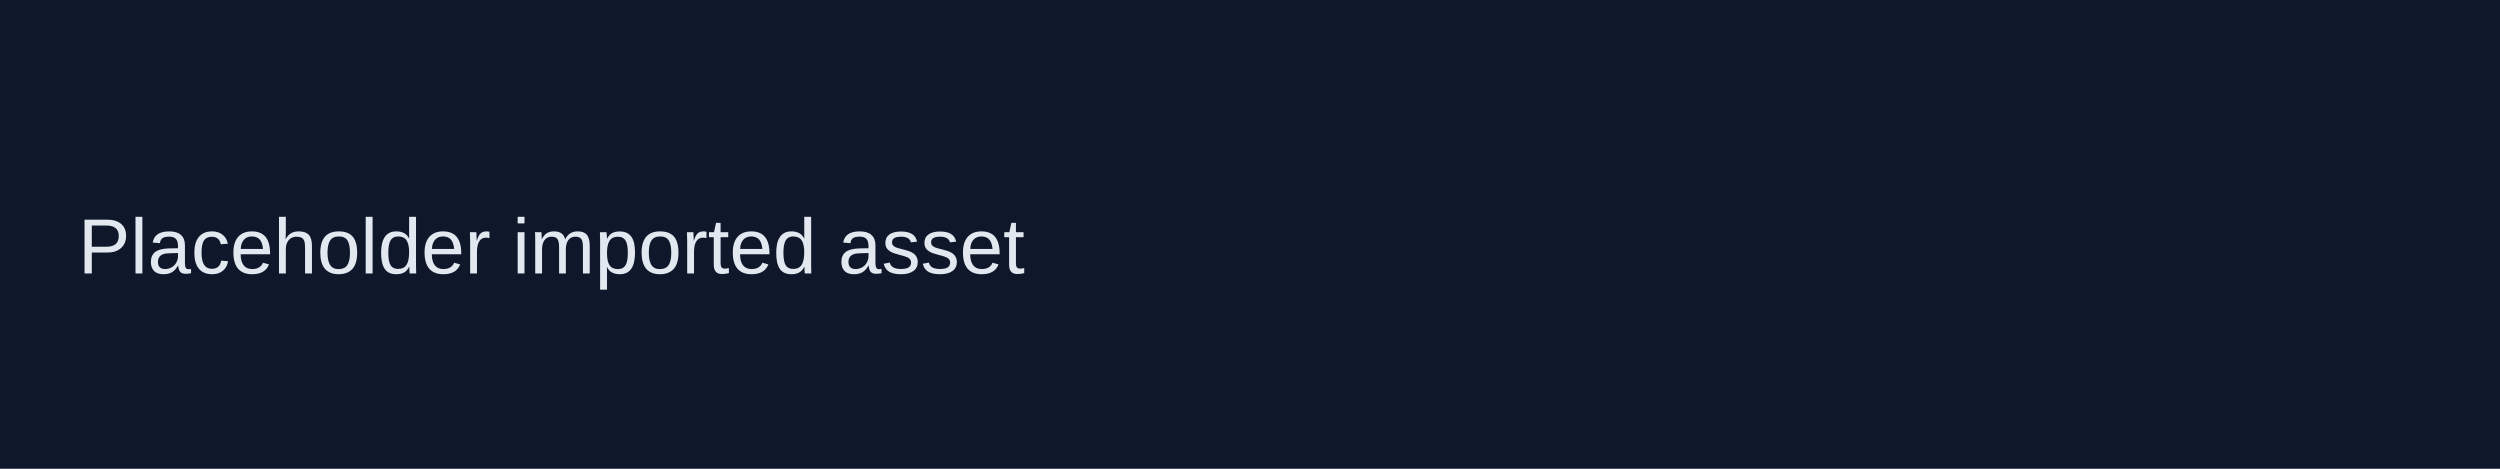
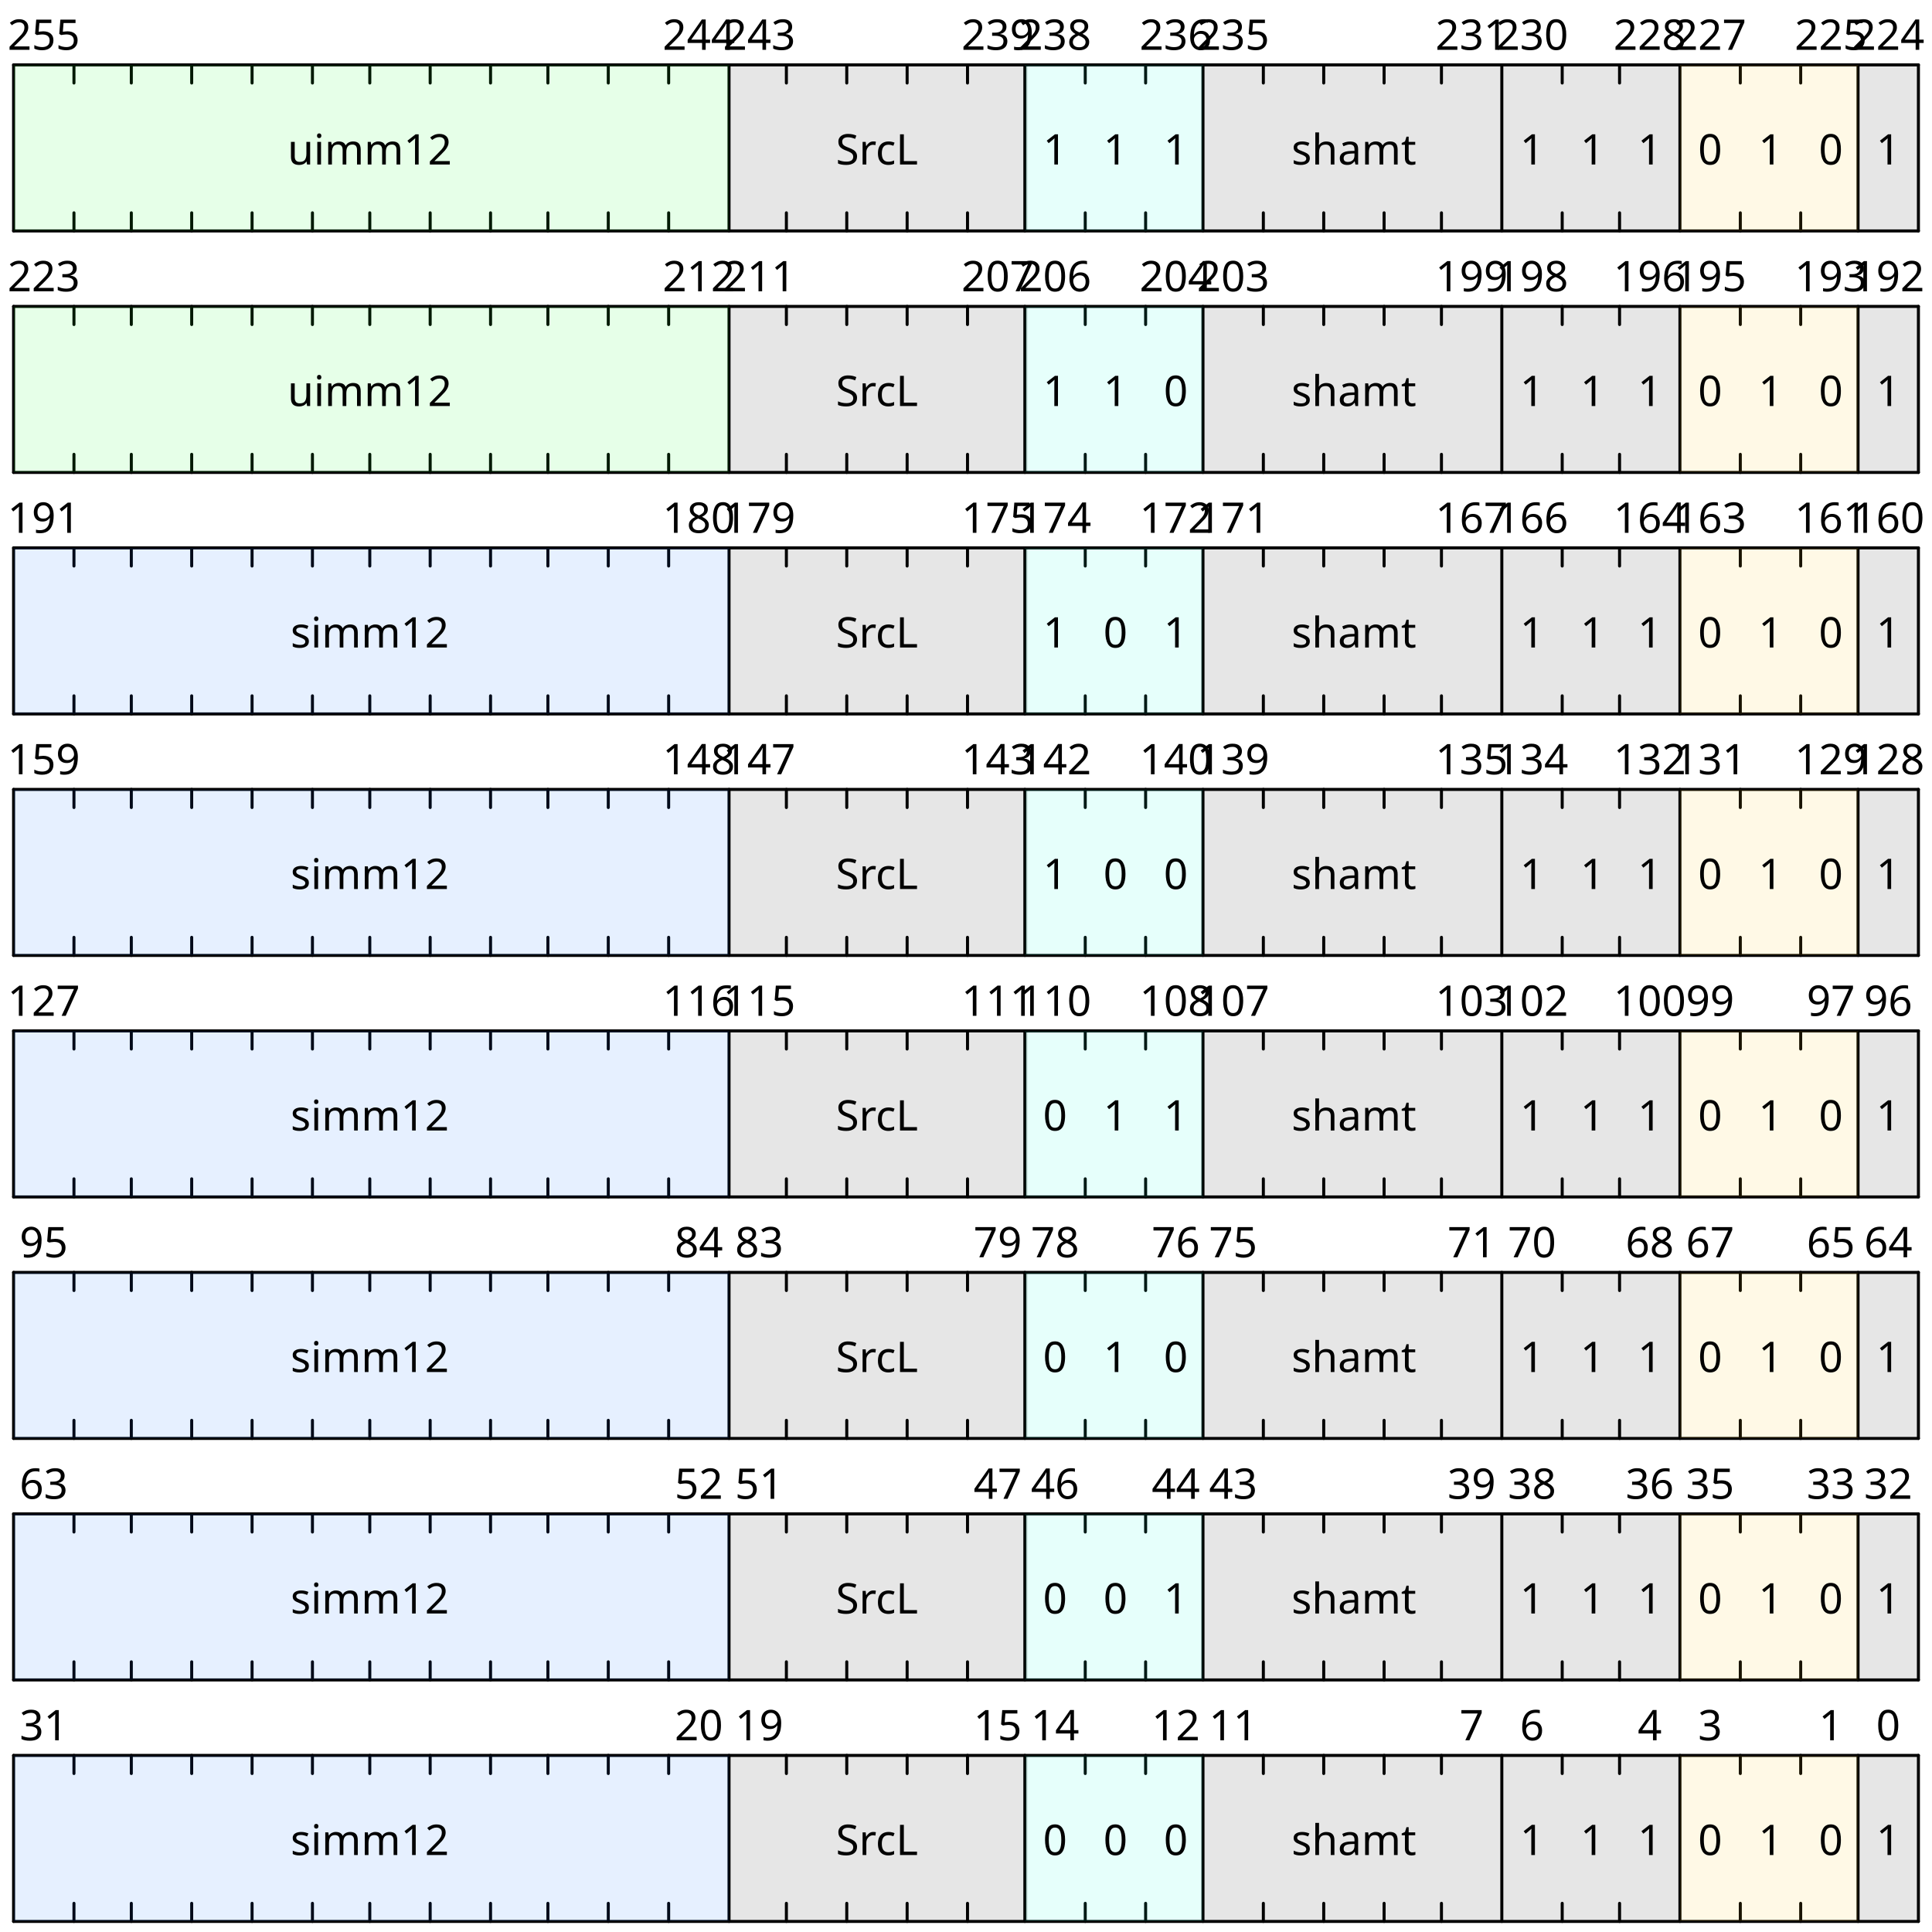
- <svg xmlns="http://www.w3.org/2000/svg" width="640" height="120" viewBox="0 0 640 120">
-   <rect width="640" height="120" fill="#0f172a" />
-   <text x="20" y="70" fill="#e2e8f0" font-family="Arial, sans-serif" font-size="20">Placeholder imported asset</text>
+ <svg xmlns="http://www.w3.org/2000/svg" width="640" height="640" viewBox="0 0 640 640">
+   <g transform="translate(0.5,0.5)" text-anchor="middle" font-size="14" font-family="sans-serif" font-weight="normal">
+     <g transform="translate(4,581)">
+       <g stroke="black" stroke-width="1" stroke-linecap="round">
+         <line x2="631" />
+         <line y2="55" />
+         <line x2="631" y1="55" y2="55" />
+         <line x1="631" x2="631" y2="55" />
+         <line x1="611" x2="611" y2="55" />
+         <line x1="592" x2="592" y2="6" />
+         <line x1="592" x2="592" y1="55" y2="49" />
+         <line x1="572" x2="572" y2="6" />
+         <line x1="572" x2="572" y1="55" y2="49" />
+         <line x1="552" x2="552" y2="55" />
+         <line x1="532" x2="532" y2="6" />
+         <line x1="532" x2="532" y1="55" y2="49" />
+         <line x1="513" x2="513" y2="6" />
+         <line x1="513" x2="513" y1="55" y2="49" />
+         <line x1="493" x2="493" y2="55" />
+         <line x1="473" x2="473" y2="6" />
+         <line x1="473" x2="473" y1="55" y2="49" />
+         <line x1="454" x2="454" y2="6" />
+         <line x1="454" x2="454" y1="55" y2="49" />
+         <line x1="434" x2="434" y2="6" />
+         <line x1="434" x2="434" y1="55" y2="49" />
+         <line x1="414" x2="414" y2="6" />
+         <line x1="414" x2="414" y1="55" y2="49" />
+         <line x1="394" x2="394" y2="55" />
+         <line x1="375" x2="375" y2="6" />
+         <line x1="375" x2="375" y1="55" y2="49" />
+         <line x1="355" x2="355" y2="6" />
+         <line x1="355" x2="355" y1="55" y2="49" />
+         <line x1="335" x2="335" y2="55" />
+         <line x1="316" x2="316" y2="6" />
+         <line x1="316" x2="316" y1="55" y2="49" />
+         <line x1="296" x2="296" y2="6" />
+         <line x1="296" x2="296" y1="55" y2="49" />
+         <line x1="276" x2="276" y2="6" />
+         <line x1="276" x2="276" y1="55" y2="49" />
+         <line x1="256" x2="256" y2="6" />
+         <line x1="256" x2="256" y1="55" y2="49" />
+         <line x1="237" x2="237" y2="55" />
+         <line x1="217" x2="217" y2="6" />
+         <line x1="217" x2="217" y1="55" y2="49" />
+         <line x1="197" x2="197" y2="6" />
+         <line x1="197" x2="197" y1="55" y2="49" />
+         <line x1="177" x2="177" y2="6" />
+         <line x1="177" x2="177" y1="55" y2="49" />
+         <line x1="158" x2="158" y2="6" />
+         <line x1="158" x2="158" y1="55" y2="49" />
+         <line x1="138" x2="138" y2="6" />
+         <line x1="138" x2="138" y1="55" y2="49" />
+         <line x1="118" x2="118" y2="6" />
+         <line x1="118" x2="118" y1="55" y2="49" />
+         <line x1="99" x2="99" y2="6" />
+         <line x1="99" x2="99" y1="55" y2="49" />
+         <line x1="79" x2="79" y2="6" />
+         <line x1="79" x2="79" y1="55" y2="49" />
+         <line x1="59" x2="59" y2="6" />
+         <line x1="59" x2="59" y1="55" y2="49" />
+         <line x1="39" x2="39" y2="6" />
+         <line x1="39" x2="39" y1="55" y2="49" />
+         <line x1="20" x2="20" y2="6" />
+         <line x1="20" x2="20" y1="55" y2="49" />
+       </g>
+       <g>
+         <g>
+           <rect x="611" width="20" height="55" field="1" style="fill-opacity:0.1" />
+           <rect x="552" width="59" height="55" field="2" style="fill-opacity:0.1;fill:#ffbf00" />
+           <rect x="493" width="59" height="55" field="7" style="fill-opacity:0.1" />
+           <rect x="394" width="99" height="55" field="shamt" style="fill-opacity:0.1" />
+           <rect x="335" width="59" height="55" field="0" style="fill-opacity:0.1;fill:#00ffd5" />
+           <rect x="237" width="99" height="55" field="SrcL" style="fill-opacity:0.1" />
+           <rect width="237" height="55" field="simm12" style="fill-opacity:0.1;fill:#006aff" />
+         </g>
+         <g transform="translate(10,-11)">
+           <g transform="translate(611)">
+             <text y="6">0</text>
+           </g>
+           <g transform="translate(592)">
+             <text y="6">1</text>
+           </g>
+           <g transform="translate(552)">
+             <text y="6">3</text>
+           </g>
+           <g transform="translate(532)">
+             <text y="6">4</text>
+           </g>
+           <g transform="translate(493)">
+             <text y="6">6</text>
+           </g>
+           <g transform="translate(473)">
+             <text y="6">7</text>
+           </g>
+           <g transform="translate(394)">
+             <text y="6">11</text>
+           </g>
+           <g transform="translate(375)">
+             <text y="6">12</text>
+           </g>
+           <g transform="translate(335)">
+             <text y="6">14</text>
+           </g>
+           <g transform="translate(316)">
+             <text y="6">15</text>
+           </g>
+           <g transform="translate(237)">
+             <text y="6">19</text>
+           </g>
+           <g transform="translate(217)">
+             <text y="6">20</text>
+           </g>
+           <g transform="translate(0)">
+             <text y="6">31</text>
+           </g>
+         </g>
+         <g transform="translate(10,27)">
+           <g>
+             <g transform="translate(611)">
+               <text y="6">1</text>
+             </g>
+           </g>
+           <g>
+             <g transform="translate(592)">
+               <text y="6">0</text>
+             </g>
+             <g transform="translate(572)">
+               <text y="6">1</text>
+             </g>
+             <g transform="translate(552)">
+               <text y="6">0</text>
+             </g>
+           </g>
+           <g>
+             <g transform="translate(532)">
+               <text y="6">1</text>
+             </g>
+             <g transform="translate(513)">
+               <text y="6">1</text>
+             </g>
+             <g transform="translate(493)">
+               <text y="6">1</text>
+             </g>
+           </g>
+           <g transform="translate(434)">
+             <text y="6">
+               <tspan>shamt</tspan>
+             </text>
+           </g>
+           <g>
+             <g transform="translate(375)">
+               <text y="6">0</text>
+             </g>
+             <g transform="translate(355)">
+               <text y="6">0</text>
+             </g>
+             <g transform="translate(335)">
+               <text y="6">0</text>
+             </g>
+           </g>
+           <g transform="translate(276)">
+             <text y="6">
+               <tspan>SrcL</tspan>
+             </text>
+           </g>
+           <g transform="translate(108)">
+             <text y="6">
+               <tspan>simm12</tspan>
+             </text>
+           </g>
+         </g>
+         <g transform="translate(10,63)" />
+       </g>
+     </g>
+     <g transform="translate(4,501)">
+       <g stroke="black" stroke-width="1" stroke-linecap="round">
+         <line x2="631" />
+         <line y2="55" />
+         <line x2="631" y1="55" y2="55" />
+         <line x1="631" x2="631" y2="55" />
+         <line x1="611" x2="611" y2="55" />
+         <line x1="592" x2="592" y2="6" />
+         <line x1="592" x2="592" y1="55" y2="49" />
+         <line x1="572" x2="572" y2="6" />
+         <line x1="572" x2="572" y1="55" y2="49" />
+         <line x1="552" x2="552" y2="55" />
+         <line x1="532" x2="532" y2="6" />
+         <line x1="532" x2="532" y1="55" y2="49" />
+         <line x1="513" x2="513" y2="6" />
+         <line x1="513" x2="513" y1="55" y2="49" />
+         <line x1="493" x2="493" y2="55" />
+         <line x1="473" x2="473" y2="6" />
+         <line x1="473" x2="473" y1="55" y2="49" />
+         <line x1="454" x2="454" y2="6" />
+         <line x1="454" x2="454" y1="55" y2="49" />
+         <line x1="434" x2="434" y2="6" />
+         <line x1="434" x2="434" y1="55" y2="49" />
+         <line x1="414" x2="414" y2="6" />
+         <line x1="414" x2="414" y1="55" y2="49" />
+         <line x1="394" x2="394" y2="55" />
+         <line x1="375" x2="375" y2="6" />
+         <line x1="375" x2="375" y1="55" y2="49" />
+         <line x1="355" x2="355" y2="6" />
+         <line x1="355" x2="355" y1="55" y2="49" />
+         <line x1="335" x2="335" y2="55" />
+         <line x1="316" x2="316" y2="6" />
+         <line x1="316" x2="316" y1="55" y2="49" />
+         <line x1="296" x2="296" y2="6" />
+         <line x1="296" x2="296" y1="55" y2="49" />
+         <line x1="276" x2="276" y2="6" />
+         <line x1="276" x2="276" y1="55" y2="49" />
+         <line x1="256" x2="256" y2="6" />
+         <line x1="256" x2="256" y1="55" y2="49" />
+         <line x1="237" x2="237" y2="55" />
+         <line x1="217" x2="217" y2="6" />
+         <line x1="217" x2="217" y1="55" y2="49" />
+         <line x1="197" x2="197" y2="6" />
+         <line x1="197" x2="197" y1="55" y2="49" />
+         <line x1="177" x2="177" y2="6" />
+         <line x1="177" x2="177" y1="55" y2="49" />
+         <line x1="158" x2="158" y2="6" />
+         <line x1="158" x2="158" y1="55" y2="49" />
+         <line x1="138" x2="138" y2="6" />
+         <line x1="138" x2="138" y1="55" y2="49" />
+         <line x1="118" x2="118" y2="6" />
+         <line x1="118" x2="118" y1="55" y2="49" />
+         <line x1="99" x2="99" y2="6" />
+         <line x1="99" x2="99" y1="55" y2="49" />
+         <line x1="79" x2="79" y2="6" />
+         <line x1="79" x2="79" y1="55" y2="49" />
+         <line x1="59" x2="59" y2="6" />
+         <line x1="59" x2="59" y1="55" y2="49" />
+         <line x1="39" x2="39" y2="6" />
+         <line x1="39" x2="39" y1="55" y2="49" />
+         <line x1="20" x2="20" y2="6" />
+         <line x1="20" x2="20" y1="55" y2="49" />
+       </g>
+       <g>
+         <g>
+           <rect x="611" width="20" height="55" field="1" style="fill-opacity:0.1" />
+           <rect x="552" width="59" height="55" field="2" style="fill-opacity:0.1;fill:#ffbf00" />
+           <rect x="493" width="59" height="55" field="7" style="fill-opacity:0.1" />
+           <rect x="394" width="99" height="55" field="shamt" style="fill-opacity:0.1" />
+           <rect x="335" width="59" height="55" field="1" style="fill-opacity:0.1;fill:#00ffd5" />
+           <rect x="237" width="99" height="55" field="SrcL" style="fill-opacity:0.1" />
+           <rect width="237" height="55" field="simm12" style="fill-opacity:0.1;fill:#006aff" />
+         </g>
+         <g transform="translate(10,-11)">
+           <g transform="translate(611)">
+             <text y="6">32</text>
+           </g>
+           <g transform="translate(592)">
+             <text y="6">33</text>
+           </g>
+           <g transform="translate(552)">
+             <text y="6">35</text>
+           </g>
+           <g transform="translate(532)">
+             <text y="6">36</text>
+           </g>
+           <g transform="translate(493)">
+             <text y="6">38</text>
+           </g>
+           <g transform="translate(473)">
+             <text y="6">39</text>
+           </g>
+           <g transform="translate(394)">
+             <text y="6">43</text>
+           </g>
+           <g transform="translate(375)">
+             <text y="6">44</text>
+           </g>
+           <g transform="translate(335)">
+             <text y="6">46</text>
+           </g>
+           <g transform="translate(316)">
+             <text y="6">47</text>
+           </g>
+           <g transform="translate(237)">
+             <text y="6">51</text>
+           </g>
+           <g transform="translate(217)">
+             <text y="6">52</text>
+           </g>
+           <g transform="translate(0)">
+             <text y="6">63</text>
+           </g>
+         </g>
+         <g transform="translate(10,27)">
+           <g>
+             <g transform="translate(611)">
+               <text y="6">1</text>
+             </g>
+           </g>
+           <g>
+             <g transform="translate(592)">
+               <text y="6">0</text>
+             </g>
+             <g transform="translate(572)">
+               <text y="6">1</text>
+             </g>
+             <g transform="translate(552)">
+               <text y="6">0</text>
+             </g>
+           </g>
+           <g>
+             <g transform="translate(532)">
+               <text y="6">1</text>
+             </g>
+             <g transform="translate(513)">
+               <text y="6">1</text>
+             </g>
+             <g transform="translate(493)">
+               <text y="6">1</text>
+             </g>
+           </g>
+           <g transform="translate(434)">
+             <text y="6">
+               <tspan>shamt</tspan>
+             </text>
+           </g>
+           <g>
+             <g transform="translate(375)">
+               <text y="6">1</text>
+             </g>
+             <g transform="translate(355)">
+               <text y="6">0</text>
+             </g>
+             <g transform="translate(335)">
+               <text y="6">0</text>
+             </g>
+           </g>
+           <g transform="translate(276)">
+             <text y="6">
+               <tspan>SrcL</tspan>
+             </text>
+           </g>
+           <g transform="translate(108)">
+             <text y="6">
+               <tspan>simm12</tspan>
+             </text>
+           </g>
+         </g>
+         <g transform="translate(10,63)" />
+       </g>
+     </g>
+     <g transform="translate(4,421)">
+       <g stroke="black" stroke-width="1" stroke-linecap="round">
+         <line x2="631" />
+         <line y2="55" />
+         <line x2="631" y1="55" y2="55" />
+         <line x1="631" x2="631" y2="55" />
+         <line x1="611" x2="611" y2="55" />
+         <line x1="592" x2="592" y2="6" />
+         <line x1="592" x2="592" y1="55" y2="49" />
+         <line x1="572" x2="572" y2="6" />
+         <line x1="572" x2="572" y1="55" y2="49" />
+         <line x1="552" x2="552" y2="55" />
+         <line x1="532" x2="532" y2="6" />
+         <line x1="532" x2="532" y1="55" y2="49" />
+         <line x1="513" x2="513" y2="6" />
+         <line x1="513" x2="513" y1="55" y2="49" />
+         <line x1="493" x2="493" y2="55" />
+         <line x1="473" x2="473" y2="6" />
+         <line x1="473" x2="473" y1="55" y2="49" />
+         <line x1="454" x2="454" y2="6" />
+         <line x1="454" x2="454" y1="55" y2="49" />
+         <line x1="434" x2="434" y2="6" />
+         <line x1="434" x2="434" y1="55" y2="49" />
+         <line x1="414" x2="414" y2="6" />
+         <line x1="414" x2="414" y1="55" y2="49" />
+         <line x1="394" x2="394" y2="55" />
+         <line x1="375" x2="375" y2="6" />
+         <line x1="375" x2="375" y1="55" y2="49" />
+         <line x1="355" x2="355" y2="6" />
+         <line x1="355" x2="355" y1="55" y2="49" />
+         <line x1="335" x2="335" y2="55" />
+         <line x1="316" x2="316" y2="6" />
+         <line x1="316" x2="316" y1="55" y2="49" />
+         <line x1="296" x2="296" y2="6" />
+         <line x1="296" x2="296" y1="55" y2="49" />
+         <line x1="276" x2="276" y2="6" />
+         <line x1="276" x2="276" y1="55" y2="49" />
+         <line x1="256" x2="256" y2="6" />
+         <line x1="256" x2="256" y1="55" y2="49" />
+         <line x1="237" x2="237" y2="55" />
+         <line x1="217" x2="217" y2="6" />
+         <line x1="217" x2="217" y1="55" y2="49" />
+         <line x1="197" x2="197" y2="6" />
+         <line x1="197" x2="197" y1="55" y2="49" />
+         <line x1="177" x2="177" y2="6" />
+         <line x1="177" x2="177" y1="55" y2="49" />
+         <line x1="158" x2="158" y2="6" />
+         <line x1="158" x2="158" y1="55" y2="49" />
+         <line x1="138" x2="138" y2="6" />
+         <line x1="138" x2="138" y1="55" y2="49" />
+         <line x1="118" x2="118" y2="6" />
+         <line x1="118" x2="118" y1="55" y2="49" />
+         <line x1="99" x2="99" y2="6" />
+         <line x1="99" x2="99" y1="55" y2="49" />
+         <line x1="79" x2="79" y2="6" />
+         <line x1="79" x2="79" y1="55" y2="49" />
+         <line x1="59" x2="59" y2="6" />
+         <line x1="59" x2="59" y1="55" y2="49" />
+         <line x1="39" x2="39" y2="6" />
+         <line x1="39" x2="39" y1="55" y2="49" />
+         <line x1="20" x2="20" y2="6" />
+         <line x1="20" x2="20" y1="55" y2="49" />
+       </g>
+       <g>
+         <g>
+           <rect x="611" width="20" height="55" field="1" style="fill-opacity:0.1" />
+           <rect x="552" width="59" height="55" field="2" style="fill-opacity:0.1;fill:#ffbf00" />
+           <rect x="493" width="59" height="55" field="7" style="fill-opacity:0.1" />
+           <rect x="394" width="99" height="55" field="shamt" style="fill-opacity:0.1" />
+           <rect x="335" width="59" height="55" field="2" style="fill-opacity:0.1;fill:#00ffd5" />
+           <rect x="237" width="99" height="55" field="SrcL" style="fill-opacity:0.1" />
+           <rect width="237" height="55" field="simm12" style="fill-opacity:0.1;fill:#006aff" />
+         </g>
+         <g transform="translate(10,-11)">
+           <g transform="translate(611)">
+             <text y="6">64</text>
+           </g>
+           <g transform="translate(592)">
+             <text y="6">65</text>
+           </g>
+           <g transform="translate(552)">
+             <text y="6">67</text>
+           </g>
+           <g transform="translate(532)">
+             <text y="6">68</text>
+           </g>
+           <g transform="translate(493)">
+             <text y="6">70</text>
+           </g>
+           <g transform="translate(473)">
+             <text y="6">71</text>
+           </g>
+           <g transform="translate(394)">
+             <text y="6">75</text>
+           </g>
+           <g transform="translate(375)">
+             <text y="6">76</text>
+           </g>
+           <g transform="translate(335)">
+             <text y="6">78</text>
+           </g>
+           <g transform="translate(316)">
+             <text y="6">79</text>
+           </g>
+           <g transform="translate(237)">
+             <text y="6">83</text>
+           </g>
+           <g transform="translate(217)">
+             <text y="6">84</text>
+           </g>
+           <g transform="translate(0)">
+             <text y="6">95</text>
+           </g>
+         </g>
+         <g transform="translate(10,27)">
+           <g>
+             <g transform="translate(611)">
+               <text y="6">1</text>
+             </g>
+           </g>
+           <g>
+             <g transform="translate(592)">
+               <text y="6">0</text>
+             </g>
+             <g transform="translate(572)">
+               <text y="6">1</text>
+             </g>
+             <g transform="translate(552)">
+               <text y="6">0</text>
+             </g>
+           </g>
+           <g>
+             <g transform="translate(532)">
+               <text y="6">1</text>
+             </g>
+             <g transform="translate(513)">
+               <text y="6">1</text>
+             </g>
+             <g transform="translate(493)">
+               <text y="6">1</text>
+             </g>
+           </g>
+           <g transform="translate(434)">
+             <text y="6">
+               <tspan>shamt</tspan>
+             </text>
+           </g>
+           <g>
+             <g transform="translate(375)">
+               <text y="6">0</text>
+             </g>
+             <g transform="translate(355)">
+               <text y="6">1</text>
+             </g>
+             <g transform="translate(335)">
+               <text y="6">0</text>
+             </g>
+           </g>
+           <g transform="translate(276)">
+             <text y="6">
+               <tspan>SrcL</tspan>
+             </text>
+           </g>
+           <g transform="translate(108)">
+             <text y="6">
+               <tspan>simm12</tspan>
+             </text>
+           </g>
+         </g>
+         <g transform="translate(10,63)" />
+       </g>
+     </g>
+     <g transform="translate(4,341)">
+       <g stroke="black" stroke-width="1" stroke-linecap="round">
+         <line x2="631" />
+         <line y2="55" />
+         <line x2="631" y1="55" y2="55" />
+         <line x1="631" x2="631" y2="55" />
+         <line x1="611" x2="611" y2="55" />
+         <line x1="592" x2="592" y2="6" />
+         <line x1="592" x2="592" y1="55" y2="49" />
+         <line x1="572" x2="572" y2="6" />
+         <line x1="572" x2="572" y1="55" y2="49" />
+         <line x1="552" x2="552" y2="55" />
+         <line x1="532" x2="532" y2="6" />
+         <line x1="532" x2="532" y1="55" y2="49" />
+         <line x1="513" x2="513" y2="6" />
+         <line x1="513" x2="513" y1="55" y2="49" />
+         <line x1="493" x2="493" y2="55" />
+         <line x1="473" x2="473" y2="6" />
+         <line x1="473" x2="473" y1="55" y2="49" />
+         <line x1="454" x2="454" y2="6" />
+         <line x1="454" x2="454" y1="55" y2="49" />
+         <line x1="434" x2="434" y2="6" />
+         <line x1="434" x2="434" y1="55" y2="49" />
+         <line x1="414" x2="414" y2="6" />
+         <line x1="414" x2="414" y1="55" y2="49" />
+         <line x1="394" x2="394" y2="55" />
+         <line x1="375" x2="375" y2="6" />
+         <line x1="375" x2="375" y1="55" y2="49" />
+         <line x1="355" x2="355" y2="6" />
+         <line x1="355" x2="355" y1="55" y2="49" />
+         <line x1="335" x2="335" y2="55" />
+         <line x1="316" x2="316" y2="6" />
+         <line x1="316" x2="316" y1="55" y2="49" />
+         <line x1="296" x2="296" y2="6" />
+         <line x1="296" x2="296" y1="55" y2="49" />
+         <line x1="276" x2="276" y2="6" />
+         <line x1="276" x2="276" y1="55" y2="49" />
+         <line x1="256" x2="256" y2="6" />
+         <line x1="256" x2="256" y1="55" y2="49" />
+         <line x1="237" x2="237" y2="55" />
+         <line x1="217" x2="217" y2="6" />
+         <line x1="217" x2="217" y1="55" y2="49" />
+         <line x1="197" x2="197" y2="6" />
+         <line x1="197" x2="197" y1="55" y2="49" />
+         <line x1="177" x2="177" y2="6" />
+         <line x1="177" x2="177" y1="55" y2="49" />
+         <line x1="158" x2="158" y2="6" />
+         <line x1="158" x2="158" y1="55" y2="49" />
+         <line x1="138" x2="138" y2="6" />
+         <line x1="138" x2="138" y1="55" y2="49" />
+         <line x1="118" x2="118" y2="6" />
+         <line x1="118" x2="118" y1="55" y2="49" />
+         <line x1="99" x2="99" y2="6" />
+         <line x1="99" x2="99" y1="55" y2="49" />
+         <line x1="79" x2="79" y2="6" />
+         <line x1="79" x2="79" y1="55" y2="49" />
+         <line x1="59" x2="59" y2="6" />
+         <line x1="59" x2="59" y1="55" y2="49" />
+         <line x1="39" x2="39" y2="6" />
+         <line x1="39" x2="39" y1="55" y2="49" />
+         <line x1="20" x2="20" y2="6" />
+         <line x1="20" x2="20" y1="55" y2="49" />
+       </g>
+       <g>
+         <g>
+           <rect x="611" width="20" height="55" field="1" style="fill-opacity:0.1" />
+           <rect x="552" width="59" height="55" field="2" style="fill-opacity:0.1;fill:#ffbf00" />
+           <rect x="493" width="59" height="55" field="7" style="fill-opacity:0.1" />
+           <rect x="394" width="99" height="55" field="shamt" style="fill-opacity:0.1" />
+           <rect x="335" width="59" height="55" field="3" style="fill-opacity:0.1;fill:#00ffd5" />
+           <rect x="237" width="99" height="55" field="SrcL" style="fill-opacity:0.1" />
+           <rect width="237" height="55" field="simm12" style="fill-opacity:0.1;fill:#006aff" />
+         </g>
+         <g transform="translate(10,-11)">
+           <g transform="translate(611)">
+             <text y="6">96</text>
+           </g>
+           <g transform="translate(592)">
+             <text y="6">97</text>
+           </g>
+           <g transform="translate(552)">
+             <text y="6">99</text>
+           </g>
+           <g transform="translate(532)">
+             <text y="6">100</text>
+           </g>
+           <g transform="translate(493)">
+             <text y="6">102</text>
+           </g>
+           <g transform="translate(473)">
+             <text y="6">103</text>
+           </g>
+           <g transform="translate(394)">
+             <text y="6">107</text>
+           </g>
+           <g transform="translate(375)">
+             <text y="6">108</text>
+           </g>
+           <g transform="translate(335)">
+             <text y="6">110</text>
+           </g>
+           <g transform="translate(316)">
+             <text y="6">111</text>
+           </g>
+           <g transform="translate(237)">
+             <text y="6">115</text>
+           </g>
+           <g transform="translate(217)">
+             <text y="6">116</text>
+           </g>
+           <g transform="translate(0)">
+             <text y="6">127</text>
+           </g>
+         </g>
+         <g transform="translate(10,27)">
+           <g>
+             <g transform="translate(611)">
+               <text y="6">1</text>
+             </g>
+           </g>
+           <g>
+             <g transform="translate(592)">
+               <text y="6">0</text>
+             </g>
+             <g transform="translate(572)">
+               <text y="6">1</text>
+             </g>
+             <g transform="translate(552)">
+               <text y="6">0</text>
+             </g>
+           </g>
+           <g>
+             <g transform="translate(532)">
+               <text y="6">1</text>
+             </g>
+             <g transform="translate(513)">
+               <text y="6">1</text>
+             </g>
+             <g transform="translate(493)">
+               <text y="6">1</text>
+             </g>
+           </g>
+           <g transform="translate(434)">
+             <text y="6">
+               <tspan>shamt</tspan>
+             </text>
+           </g>
+           <g>
+             <g transform="translate(375)">
+               <text y="6">1</text>
+             </g>
+             <g transform="translate(355)">
+               <text y="6">1</text>
+             </g>
+             <g transform="translate(335)">
+               <text y="6">0</text>
+             </g>
+           </g>
+           <g transform="translate(276)">
+             <text y="6">
+               <tspan>SrcL</tspan>
+             </text>
+           </g>
+           <g transform="translate(108)">
+             <text y="6">
+               <tspan>simm12</tspan>
+             </text>
+           </g>
+         </g>
+         <g transform="translate(10,63)" />
+       </g>
+     </g>
+     <g transform="translate(4,261)">
+       <g stroke="black" stroke-width="1" stroke-linecap="round">
+         <line x2="631" />
+         <line y2="55" />
+         <line x2="631" y1="55" y2="55" />
+         <line x1="631" x2="631" y2="55" />
+         <line x1="611" x2="611" y2="55" />
+         <line x1="592" x2="592" y2="6" />
+         <line x1="592" x2="592" y1="55" y2="49" />
+         <line x1="572" x2="572" y2="6" />
+         <line x1="572" x2="572" y1="55" y2="49" />
+         <line x1="552" x2="552" y2="55" />
+         <line x1="532" x2="532" y2="6" />
+         <line x1="532" x2="532" y1="55" y2="49" />
+         <line x1="513" x2="513" y2="6" />
+         <line x1="513" x2="513" y1="55" y2="49" />
+         <line x1="493" x2="493" y2="55" />
+         <line x1="473" x2="473" y2="6" />
+         <line x1="473" x2="473" y1="55" y2="49" />
+         <line x1="454" x2="454" y2="6" />
+         <line x1="454" x2="454" y1="55" y2="49" />
+         <line x1="434" x2="434" y2="6" />
+         <line x1="434" x2="434" y1="55" y2="49" />
+         <line x1="414" x2="414" y2="6" />
+         <line x1="414" x2="414" y1="55" y2="49" />
+         <line x1="394" x2="394" y2="55" />
+         <line x1="375" x2="375" y2="6" />
+         <line x1="375" x2="375" y1="55" y2="49" />
+         <line x1="355" x2="355" y2="6" />
+         <line x1="355" x2="355" y1="55" y2="49" />
+         <line x1="335" x2="335" y2="55" />
+         <line x1="316" x2="316" y2="6" />
+         <line x1="316" x2="316" y1="55" y2="49" />
+         <line x1="296" x2="296" y2="6" />
+         <line x1="296" x2="296" y1="55" y2="49" />
+         <line x1="276" x2="276" y2="6" />
+         <line x1="276" x2="276" y1="55" y2="49" />
+         <line x1="256" x2="256" y2="6" />
+         <line x1="256" x2="256" y1="55" y2="49" />
+         <line x1="237" x2="237" y2="55" />
+         <line x1="217" x2="217" y2="6" />
+         <line x1="217" x2="217" y1="55" y2="49" />
+         <line x1="197" x2="197" y2="6" />
+         <line x1="197" x2="197" y1="55" y2="49" />
+         <line x1="177" x2="177" y2="6" />
+         <line x1="177" x2="177" y1="55" y2="49" />
+         <line x1="158" x2="158" y2="6" />
+         <line x1="158" x2="158" y1="55" y2="49" />
+         <line x1="138" x2="138" y2="6" />
+         <line x1="138" x2="138" y1="55" y2="49" />
+         <line x1="118" x2="118" y2="6" />
+         <line x1="118" x2="118" y1="55" y2="49" />
+         <line x1="99" x2="99" y2="6" />
+         <line x1="99" x2="99" y1="55" y2="49" />
+         <line x1="79" x2="79" y2="6" />
+         <line x1="79" x2="79" y1="55" y2="49" />
+         <line x1="59" x2="59" y2="6" />
+         <line x1="59" x2="59" y1="55" y2="49" />
+         <line x1="39" x2="39" y2="6" />
+         <line x1="39" x2="39" y1="55" y2="49" />
+         <line x1="20" x2="20" y2="6" />
+         <line x1="20" x2="20" y1="55" y2="49" />
+       </g>
+       <g>
+         <g>
+           <rect x="611" width="20" height="55" field="1" style="fill-opacity:0.1" />
+           <rect x="552" width="59" height="55" field="2" style="fill-opacity:0.1;fill:#ffbf00" />
+           <rect x="493" width="59" height="55" field="7" style="fill-opacity:0.1" />
+           <rect x="394" width="99" height="55" field="shamt" style="fill-opacity:0.1" />
+           <rect x="335" width="59" height="55" field="4" style="fill-opacity:0.1;fill:#00ffd5" />
+           <rect x="237" width="99" height="55" field="SrcL" style="fill-opacity:0.1" />
+           <rect width="237" height="55" field="simm12" style="fill-opacity:0.1;fill:#006aff" />
+         </g>
+         <g transform="translate(10,-11)">
+           <g transform="translate(611)">
+             <text y="6">128</text>
+           </g>
+           <g transform="translate(592)">
+             <text y="6">129</text>
+           </g>
+           <g transform="translate(552)">
+             <text y="6">131</text>
+           </g>
+           <g transform="translate(532)">
+             <text y="6">132</text>
+           </g>
+           <g transform="translate(493)">
+             <text y="6">134</text>
+           </g>
+           <g transform="translate(473)">
+             <text y="6">135</text>
+           </g>
+           <g transform="translate(394)">
+             <text y="6">139</text>
+           </g>
+           <g transform="translate(375)">
+             <text y="6">140</text>
+           </g>
+           <g transform="translate(335)">
+             <text y="6">142</text>
+           </g>
+           <g transform="translate(316)">
+             <text y="6">143</text>
+           </g>
+           <g transform="translate(237)">
+             <text y="6">147</text>
+           </g>
+           <g transform="translate(217)">
+             <text y="6">148</text>
+           </g>
+           <g transform="translate(0)">
+             <text y="6">159</text>
+           </g>
+         </g>
+         <g transform="translate(10,27)">
+           <g>
+             <g transform="translate(611)">
+               <text y="6">1</text>
+             </g>
+           </g>
+           <g>
+             <g transform="translate(592)">
+               <text y="6">0</text>
+             </g>
+             <g transform="translate(572)">
+               <text y="6">1</text>
+             </g>
+             <g transform="translate(552)">
+               <text y="6">0</text>
+             </g>
+           </g>
+           <g>
+             <g transform="translate(532)">
+               <text y="6">1</text>
+             </g>
+             <g transform="translate(513)">
+               <text y="6">1</text>
+             </g>
+             <g transform="translate(493)">
+               <text y="6">1</text>
+             </g>
+           </g>
+           <g transform="translate(434)">
+             <text y="6">
+               <tspan>shamt</tspan>
+             </text>
+           </g>
+           <g>
+             <g transform="translate(375)">
+               <text y="6">0</text>
+             </g>
+             <g transform="translate(355)">
+               <text y="6">0</text>
+             </g>
+             <g transform="translate(335)">
+               <text y="6">1</text>
+             </g>
+           </g>
+           <g transform="translate(276)">
+             <text y="6">
+               <tspan>SrcL</tspan>
+             </text>
+           </g>
+           <g transform="translate(108)">
+             <text y="6">
+               <tspan>simm12</tspan>
+             </text>
+           </g>
+         </g>
+         <g transform="translate(10,63)" />
+       </g>
+     </g>
+     <g transform="translate(4,181)">
+       <g stroke="black" stroke-width="1" stroke-linecap="round">
+         <line x2="631" />
+         <line y2="55" />
+         <line x2="631" y1="55" y2="55" />
+         <line x1="631" x2="631" y2="55" />
+         <line x1="611" x2="611" y2="55" />
+         <line x1="592" x2="592" y2="6" />
+         <line x1="592" x2="592" y1="55" y2="49" />
+         <line x1="572" x2="572" y2="6" />
+         <line x1="572" x2="572" y1="55" y2="49" />
+         <line x1="552" x2="552" y2="55" />
+         <line x1="532" x2="532" y2="6" />
+         <line x1="532" x2="532" y1="55" y2="49" />
+         <line x1="513" x2="513" y2="6" />
+         <line x1="513" x2="513" y1="55" y2="49" />
+         <line x1="493" x2="493" y2="55" />
+         <line x1="473" x2="473" y2="6" />
+         <line x1="473" x2="473" y1="55" y2="49" />
+         <line x1="454" x2="454" y2="6" />
+         <line x1="454" x2="454" y1="55" y2="49" />
+         <line x1="434" x2="434" y2="6" />
+         <line x1="434" x2="434" y1="55" y2="49" />
+         <line x1="414" x2="414" y2="6" />
+         <line x1="414" x2="414" y1="55" y2="49" />
+         <line x1="394" x2="394" y2="55" />
+         <line x1="375" x2="375" y2="6" />
+         <line x1="375" x2="375" y1="55" y2="49" />
+         <line x1="355" x2="355" y2="6" />
+         <line x1="355" x2="355" y1="55" y2="49" />
+         <line x1="335" x2="335" y2="55" />
+         <line x1="316" x2="316" y2="6" />
+         <line x1="316" x2="316" y1="55" y2="49" />
+         <line x1="296" x2="296" y2="6" />
+         <line x1="296" x2="296" y1="55" y2="49" />
+         <line x1="276" x2="276" y2="6" />
+         <line x1="276" x2="276" y1="55" y2="49" />
+         <line x1="256" x2="256" y2="6" />
+         <line x1="256" x2="256" y1="55" y2="49" />
+         <line x1="237" x2="237" y2="55" />
+         <line x1="217" x2="217" y2="6" />
+         <line x1="217" x2="217" y1="55" y2="49" />
+         <line x1="197" x2="197" y2="6" />
+         <line x1="197" x2="197" y1="55" y2="49" />
+         <line x1="177" x2="177" y2="6" />
+         <line x1="177" x2="177" y1="55" y2="49" />
+         <line x1="158" x2="158" y2="6" />
+         <line x1="158" x2="158" y1="55" y2="49" />
+         <line x1="138" x2="138" y2="6" />
+         <line x1="138" x2="138" y1="55" y2="49" />
+         <line x1="118" x2="118" y2="6" />
+         <line x1="118" x2="118" y1="55" y2="49" />
+         <line x1="99" x2="99" y2="6" />
+         <line x1="99" x2="99" y1="55" y2="49" />
+         <line x1="79" x2="79" y2="6" />
+         <line x1="79" x2="79" y1="55" y2="49" />
+         <line x1="59" x2="59" y2="6" />
+         <line x1="59" x2="59" y1="55" y2="49" />
+         <line x1="39" x2="39" y2="6" />
+         <line x1="39" x2="39" y1="55" y2="49" />
+         <line x1="20" x2="20" y2="6" />
+         <line x1="20" x2="20" y1="55" y2="49" />
+       </g>
+       <g>
+         <g>
+           <rect x="611" width="20" height="55" field="1" style="fill-opacity:0.1" />
+           <rect x="552" width="59" height="55" field="2" style="fill-opacity:0.1;fill:#ffbf00" />
+           <rect x="493" width="59" height="55" field="7" style="fill-opacity:0.1" />
+           <rect x="394" width="99" height="55" field="shamt" style="fill-opacity:0.1" />
+           <rect x="335" width="59" height="55" field="5" style="fill-opacity:0.1;fill:#00ffd5" />
+           <rect x="237" width="99" height="55" field="SrcL" style="fill-opacity:0.1" />
+           <rect width="237" height="55" field="simm12" style="fill-opacity:0.1;fill:#006aff" />
+         </g>
+         <g transform="translate(10,-11)">
+           <g transform="translate(611)">
+             <text y="6">160</text>
+           </g>
+           <g transform="translate(592)">
+             <text y="6">161</text>
+           </g>
+           <g transform="translate(552)">
+             <text y="6">163</text>
+           </g>
+           <g transform="translate(532)">
+             <text y="6">164</text>
+           </g>
+           <g transform="translate(493)">
+             <text y="6">166</text>
+           </g>
+           <g transform="translate(473)">
+             <text y="6">167</text>
+           </g>
+           <g transform="translate(394)">
+             <text y="6">171</text>
+           </g>
+           <g transform="translate(375)">
+             <text y="6">172</text>
+           </g>
+           <g transform="translate(335)">
+             <text y="6">174</text>
+           </g>
+           <g transform="translate(316)">
+             <text y="6">175</text>
+           </g>
+           <g transform="translate(237)">
+             <text y="6">179</text>
+           </g>
+           <g transform="translate(217)">
+             <text y="6">180</text>
+           </g>
+           <g transform="translate(0)">
+             <text y="6">191</text>
+           </g>
+         </g>
+         <g transform="translate(10,27)">
+           <g>
+             <g transform="translate(611)">
+               <text y="6">1</text>
+             </g>
+           </g>
+           <g>
+             <g transform="translate(592)">
+               <text y="6">0</text>
+             </g>
+             <g transform="translate(572)">
+               <text y="6">1</text>
+             </g>
+             <g transform="translate(552)">
+               <text y="6">0</text>
+             </g>
+           </g>
+           <g>
+             <g transform="translate(532)">
+               <text y="6">1</text>
+             </g>
+             <g transform="translate(513)">
+               <text y="6">1</text>
+             </g>
+             <g transform="translate(493)">
+               <text y="6">1</text>
+             </g>
+           </g>
+           <g transform="translate(434)">
+             <text y="6">
+               <tspan>shamt</tspan>
+             </text>
+           </g>
+           <g>
+             <g transform="translate(375)">
+               <text y="6">1</text>
+             </g>
+             <g transform="translate(355)">
+               <text y="6">0</text>
+             </g>
+             <g transform="translate(335)">
+               <text y="6">1</text>
+             </g>
+           </g>
+           <g transform="translate(276)">
+             <text y="6">
+               <tspan>SrcL</tspan>
+             </text>
+           </g>
+           <g transform="translate(108)">
+             <text y="6">
+               <tspan>simm12</tspan>
+             </text>
+           </g>
+         </g>
+         <g transform="translate(10,63)" />
+       </g>
+     </g>
+     <g transform="translate(4,101)">
+       <g stroke="black" stroke-width="1" stroke-linecap="round">
+         <line x2="631" />
+         <line y2="55" />
+         <line x2="631" y1="55" y2="55" />
+         <line x1="631" x2="631" y2="55" />
+         <line x1="611" x2="611" y2="55" />
+         <line x1="592" x2="592" y2="6" />
+         <line x1="592" x2="592" y1="55" y2="49" />
+         <line x1="572" x2="572" y2="6" />
+         <line x1="572" x2="572" y1="55" y2="49" />
+         <line x1="552" x2="552" y2="55" />
+         <line x1="532" x2="532" y2="6" />
+         <line x1="532" x2="532" y1="55" y2="49" />
+         <line x1="513" x2="513" y2="6" />
+         <line x1="513" x2="513" y1="55" y2="49" />
+         <line x1="493" x2="493" y2="55" />
+         <line x1="473" x2="473" y2="6" />
+         <line x1="473" x2="473" y1="55" y2="49" />
+         <line x1="454" x2="454" y2="6" />
+         <line x1="454" x2="454" y1="55" y2="49" />
+         <line x1="434" x2="434" y2="6" />
+         <line x1="434" x2="434" y1="55" y2="49" />
+         <line x1="414" x2="414" y2="6" />
+         <line x1="414" x2="414" y1="55" y2="49" />
+         <line x1="394" x2="394" y2="55" />
+         <line x1="375" x2="375" y2="6" />
+         <line x1="375" x2="375" y1="55" y2="49" />
+         <line x1="355" x2="355" y2="6" />
+         <line x1="355" x2="355" y1="55" y2="49" />
+         <line x1="335" x2="335" y2="55" />
+         <line x1="316" x2="316" y2="6" />
+         <line x1="316" x2="316" y1="55" y2="49" />
+         <line x1="296" x2="296" y2="6" />
+         <line x1="296" x2="296" y1="55" y2="49" />
+         <line x1="276" x2="276" y2="6" />
+         <line x1="276" x2="276" y1="55" y2="49" />
+         <line x1="256" x2="256" y2="6" />
+         <line x1="256" x2="256" y1="55" y2="49" />
+         <line x1="237" x2="237" y2="55" />
+         <line x1="217" x2="217" y2="6" />
+         <line x1="217" x2="217" y1="55" y2="49" />
+         <line x1="197" x2="197" y2="6" />
+         <line x1="197" x2="197" y1="55" y2="49" />
+         <line x1="177" x2="177" y2="6" />
+         <line x1="177" x2="177" y1="55" y2="49" />
+         <line x1="158" x2="158" y2="6" />
+         <line x1="158" x2="158" y1="55" y2="49" />
+         <line x1="138" x2="138" y2="6" />
+         <line x1="138" x2="138" y1="55" y2="49" />
+         <line x1="118" x2="118" y2="6" />
+         <line x1="118" x2="118" y1="55" y2="49" />
+         <line x1="99" x2="99" y2="6" />
+         <line x1="99" x2="99" y1="55" y2="49" />
+         <line x1="79" x2="79" y2="6" />
+         <line x1="79" x2="79" y1="55" y2="49" />
+         <line x1="59" x2="59" y2="6" />
+         <line x1="59" x2="59" y1="55" y2="49" />
+         <line x1="39" x2="39" y2="6" />
+         <line x1="39" x2="39" y1="55" y2="49" />
+         <line x1="20" x2="20" y2="6" />
+         <line x1="20" x2="20" y1="55" y2="49" />
+       </g>
+       <g>
+         <g>
+           <rect x="611" width="20" height="55" field="1" style="fill-opacity:0.1" />
+           <rect x="552" width="59" height="55" field="2" style="fill-opacity:0.1;fill:#ffbf00" />
+           <rect x="493" width="59" height="55" field="7" style="fill-opacity:0.1" />
+           <rect x="394" width="99" height="55" field="shamt" style="fill-opacity:0.1" />
+           <rect x="335" width="59" height="55" field="6" style="fill-opacity:0.1;fill:#00ffd5" />
+           <rect x="237" width="99" height="55" field="SrcL" style="fill-opacity:0.1" />
+           <rect width="237" height="55" field="uimm12" style="fill-opacity:0.1;fill:#00ff19" />
+         </g>
+         <g transform="translate(10,-11)">
+           <g transform="translate(611)">
+             <text y="6">192</text>
+           </g>
+           <g transform="translate(592)">
+             <text y="6">193</text>
+           </g>
+           <g transform="translate(552)">
+             <text y="6">195</text>
+           </g>
+           <g transform="translate(532)">
+             <text y="6">196</text>
+           </g>
+           <g transform="translate(493)">
+             <text y="6">198</text>
+           </g>
+           <g transform="translate(473)">
+             <text y="6">199</text>
+           </g>
+           <g transform="translate(394)">
+             <text y="6">203</text>
+           </g>
+           <g transform="translate(375)">
+             <text y="6">204</text>
+           </g>
+           <g transform="translate(335)">
+             <text y="6">206</text>
+           </g>
+           <g transform="translate(316)">
+             <text y="6">207</text>
+           </g>
+           <g transform="translate(237)">
+             <text y="6">211</text>
+           </g>
+           <g transform="translate(217)">
+             <text y="6">212</text>
+           </g>
+           <g transform="translate(0)">
+             <text y="6">223</text>
+           </g>
+         </g>
+         <g transform="translate(10,27)">
+           <g>
+             <g transform="translate(611)">
+               <text y="6">1</text>
+             </g>
+           </g>
+           <g>
+             <g transform="translate(592)">
+               <text y="6">0</text>
+             </g>
+             <g transform="translate(572)">
+               <text y="6">1</text>
+             </g>
+             <g transform="translate(552)">
+               <text y="6">0</text>
+             </g>
+           </g>
+           <g>
+             <g transform="translate(532)">
+               <text y="6">1</text>
+             </g>
+             <g transform="translate(513)">
+               <text y="6">1</text>
+             </g>
+             <g transform="translate(493)">
+               <text y="6">1</text>
+             </g>
+           </g>
+           <g transform="translate(434)">
+             <text y="6">
+               <tspan>shamt</tspan>
+             </text>
+           </g>
+           <g>
+             <g transform="translate(375)">
+               <text y="6">0</text>
+             </g>
+             <g transform="translate(355)">
+               <text y="6">1</text>
+             </g>
+             <g transform="translate(335)">
+               <text y="6">1</text>
+             </g>
+           </g>
+           <g transform="translate(276)">
+             <text y="6">
+               <tspan>SrcL</tspan>
+             </text>
+           </g>
+           <g transform="translate(108)">
+             <text y="6">
+               <tspan>uimm12</tspan>
+             </text>
+           </g>
+         </g>
+         <g transform="translate(10,63)" />
+       </g>
+     </g>
+     <g transform="translate(4,21)">
+       <g stroke="black" stroke-width="1" stroke-linecap="round">
+         <line x2="631" />
+         <line y2="55" />
+         <line x2="631" y1="55" y2="55" />
+         <line x1="631" x2="631" y2="55" />
+         <line x1="611" x2="611" y2="55" />
+         <line x1="592" x2="592" y2="6" />
+         <line x1="592" x2="592" y1="55" y2="49" />
+         <line x1="572" x2="572" y2="6" />
+         <line x1="572" x2="572" y1="55" y2="49" />
+         <line x1="552" x2="552" y2="55" />
+         <line x1="532" x2="532" y2="6" />
+         <line x1="532" x2="532" y1="55" y2="49" />
+         <line x1="513" x2="513" y2="6" />
+         <line x1="513" x2="513" y1="55" y2="49" />
+         <line x1="493" x2="493" y2="55" />
+         <line x1="473" x2="473" y2="6" />
+         <line x1="473" x2="473" y1="55" y2="49" />
+         <line x1="454" x2="454" y2="6" />
+         <line x1="454" x2="454" y1="55" y2="49" />
+         <line x1="434" x2="434" y2="6" />
+         <line x1="434" x2="434" y1="55" y2="49" />
+         <line x1="414" x2="414" y2="6" />
+         <line x1="414" x2="414" y1="55" y2="49" />
+         <line x1="394" x2="394" y2="55" />
+         <line x1="375" x2="375" y2="6" />
+         <line x1="375" x2="375" y1="55" y2="49" />
+         <line x1="355" x2="355" y2="6" />
+         <line x1="355" x2="355" y1="55" y2="49" />
+         <line x1="335" x2="335" y2="55" />
+         <line x1="316" x2="316" y2="6" />
+         <line x1="316" x2="316" y1="55" y2="49" />
+         <line x1="296" x2="296" y2="6" />
+         <line x1="296" x2="296" y1="55" y2="49" />
+         <line x1="276" x2="276" y2="6" />
+         <line x1="276" x2="276" y1="55" y2="49" />
+         <line x1="256" x2="256" y2="6" />
+         <line x1="256" x2="256" y1="55" y2="49" />
+         <line x1="237" x2="237" y2="55" />
+         <line x1="217" x2="217" y2="6" />
+         <line x1="217" x2="217" y1="55" y2="49" />
+         <line x1="197" x2="197" y2="6" />
+         <line x1="197" x2="197" y1="55" y2="49" />
+         <line x1="177" x2="177" y2="6" />
+         <line x1="177" x2="177" y1="55" y2="49" />
+         <line x1="158" x2="158" y2="6" />
+         <line x1="158" x2="158" y1="55" y2="49" />
+         <line x1="138" x2="138" y2="6" />
+         <line x1="138" x2="138" y1="55" y2="49" />
+         <line x1="118" x2="118" y2="6" />
+         <line x1="118" x2="118" y1="55" y2="49" />
+         <line x1="99" x2="99" y2="6" />
+         <line x1="99" x2="99" y1="55" y2="49" />
+         <line x1="79" x2="79" y2="6" />
+         <line x1="79" x2="79" y1="55" y2="49" />
+         <line x1="59" x2="59" y2="6" />
+         <line x1="59" x2="59" y1="55" y2="49" />
+         <line x1="39" x2="39" y2="6" />
+         <line x1="39" x2="39" y1="55" y2="49" />
+         <line x1="20" x2="20" y2="6" />
+         <line x1="20" x2="20" y1="55" y2="49" />
+       </g>
+       <g>
+         <g>
+           <rect x="611" width="20" height="55" field="1" style="fill-opacity:0.1" />
+           <rect x="552" width="59" height="55" field="2" style="fill-opacity:0.1;fill:#ffbf00" />
+           <rect x="493" width="59" height="55" field="7" style="fill-opacity:0.1" />
+           <rect x="394" width="99" height="55" field="shamt" style="fill-opacity:0.1" />
+           <rect x="335" width="59" height="55" field="7" style="fill-opacity:0.1;fill:#00ffd5" />
+           <rect x="237" width="99" height="55" field="SrcL" style="fill-opacity:0.1" />
+           <rect width="237" height="55" field="uimm12" style="fill-opacity:0.1;fill:#00ff19" />
+         </g>
+         <g transform="translate(10,-11)">
+           <g transform="translate(611)">
+             <text y="6">224</text>
+           </g>
+           <g transform="translate(592)">
+             <text y="6">225</text>
+           </g>
+           <g transform="translate(552)">
+             <text y="6">227</text>
+           </g>
+           <g transform="translate(532)">
+             <text y="6">228</text>
+           </g>
+           <g transform="translate(493)">
+             <text y="6">230</text>
+           </g>
+           <g transform="translate(473)">
+             <text y="6">231</text>
+           </g>
+           <g transform="translate(394)">
+             <text y="6">235</text>
+           </g>
+           <g transform="translate(375)">
+             <text y="6">236</text>
+           </g>
+           <g transform="translate(335)">
+             <text y="6">238</text>
+           </g>
+           <g transform="translate(316)">
+             <text y="6">239</text>
+           </g>
+           <g transform="translate(237)">
+             <text y="6">243</text>
+           </g>
+           <g transform="translate(217)">
+             <text y="6">244</text>
+           </g>
+           <g transform="translate(0)">
+             <text y="6">255</text>
+           </g>
+         </g>
+         <g transform="translate(10,27)">
+           <g>
+             <g transform="translate(611)">
+               <text y="6">1</text>
+             </g>
+           </g>
+           <g>
+             <g transform="translate(592)">
+               <text y="6">0</text>
+             </g>
+             <g transform="translate(572)">
+               <text y="6">1</text>
+             </g>
+             <g transform="translate(552)">
+               <text y="6">0</text>
+             </g>
+           </g>
+           <g>
+             <g transform="translate(532)">
+               <text y="6">1</text>
+             </g>
+             <g transform="translate(513)">
+               <text y="6">1</text>
+             </g>
+             <g transform="translate(493)">
+               <text y="6">1</text>
+             </g>
+           </g>
+           <g transform="translate(434)">
+             <text y="6">
+               <tspan>shamt</tspan>
+             </text>
+           </g>
+           <g>
+             <g transform="translate(375)">
+               <text y="6">1</text>
+             </g>
+             <g transform="translate(355)">
+               <text y="6">1</text>
+             </g>
+             <g transform="translate(335)">
+               <text y="6">1</text>
+             </g>
+           </g>
+           <g transform="translate(276)">
+             <text y="6">
+               <tspan>SrcL</tspan>
+             </text>
+           </g>
+           <g transform="translate(108)">
+             <text y="6">
+               <tspan>uimm12</tspan>
+             </text>
+           </g>
+         </g>
+         <g transform="translate(10,63)" />
+       </g>
+     </g>
+   </g>
</svg>
